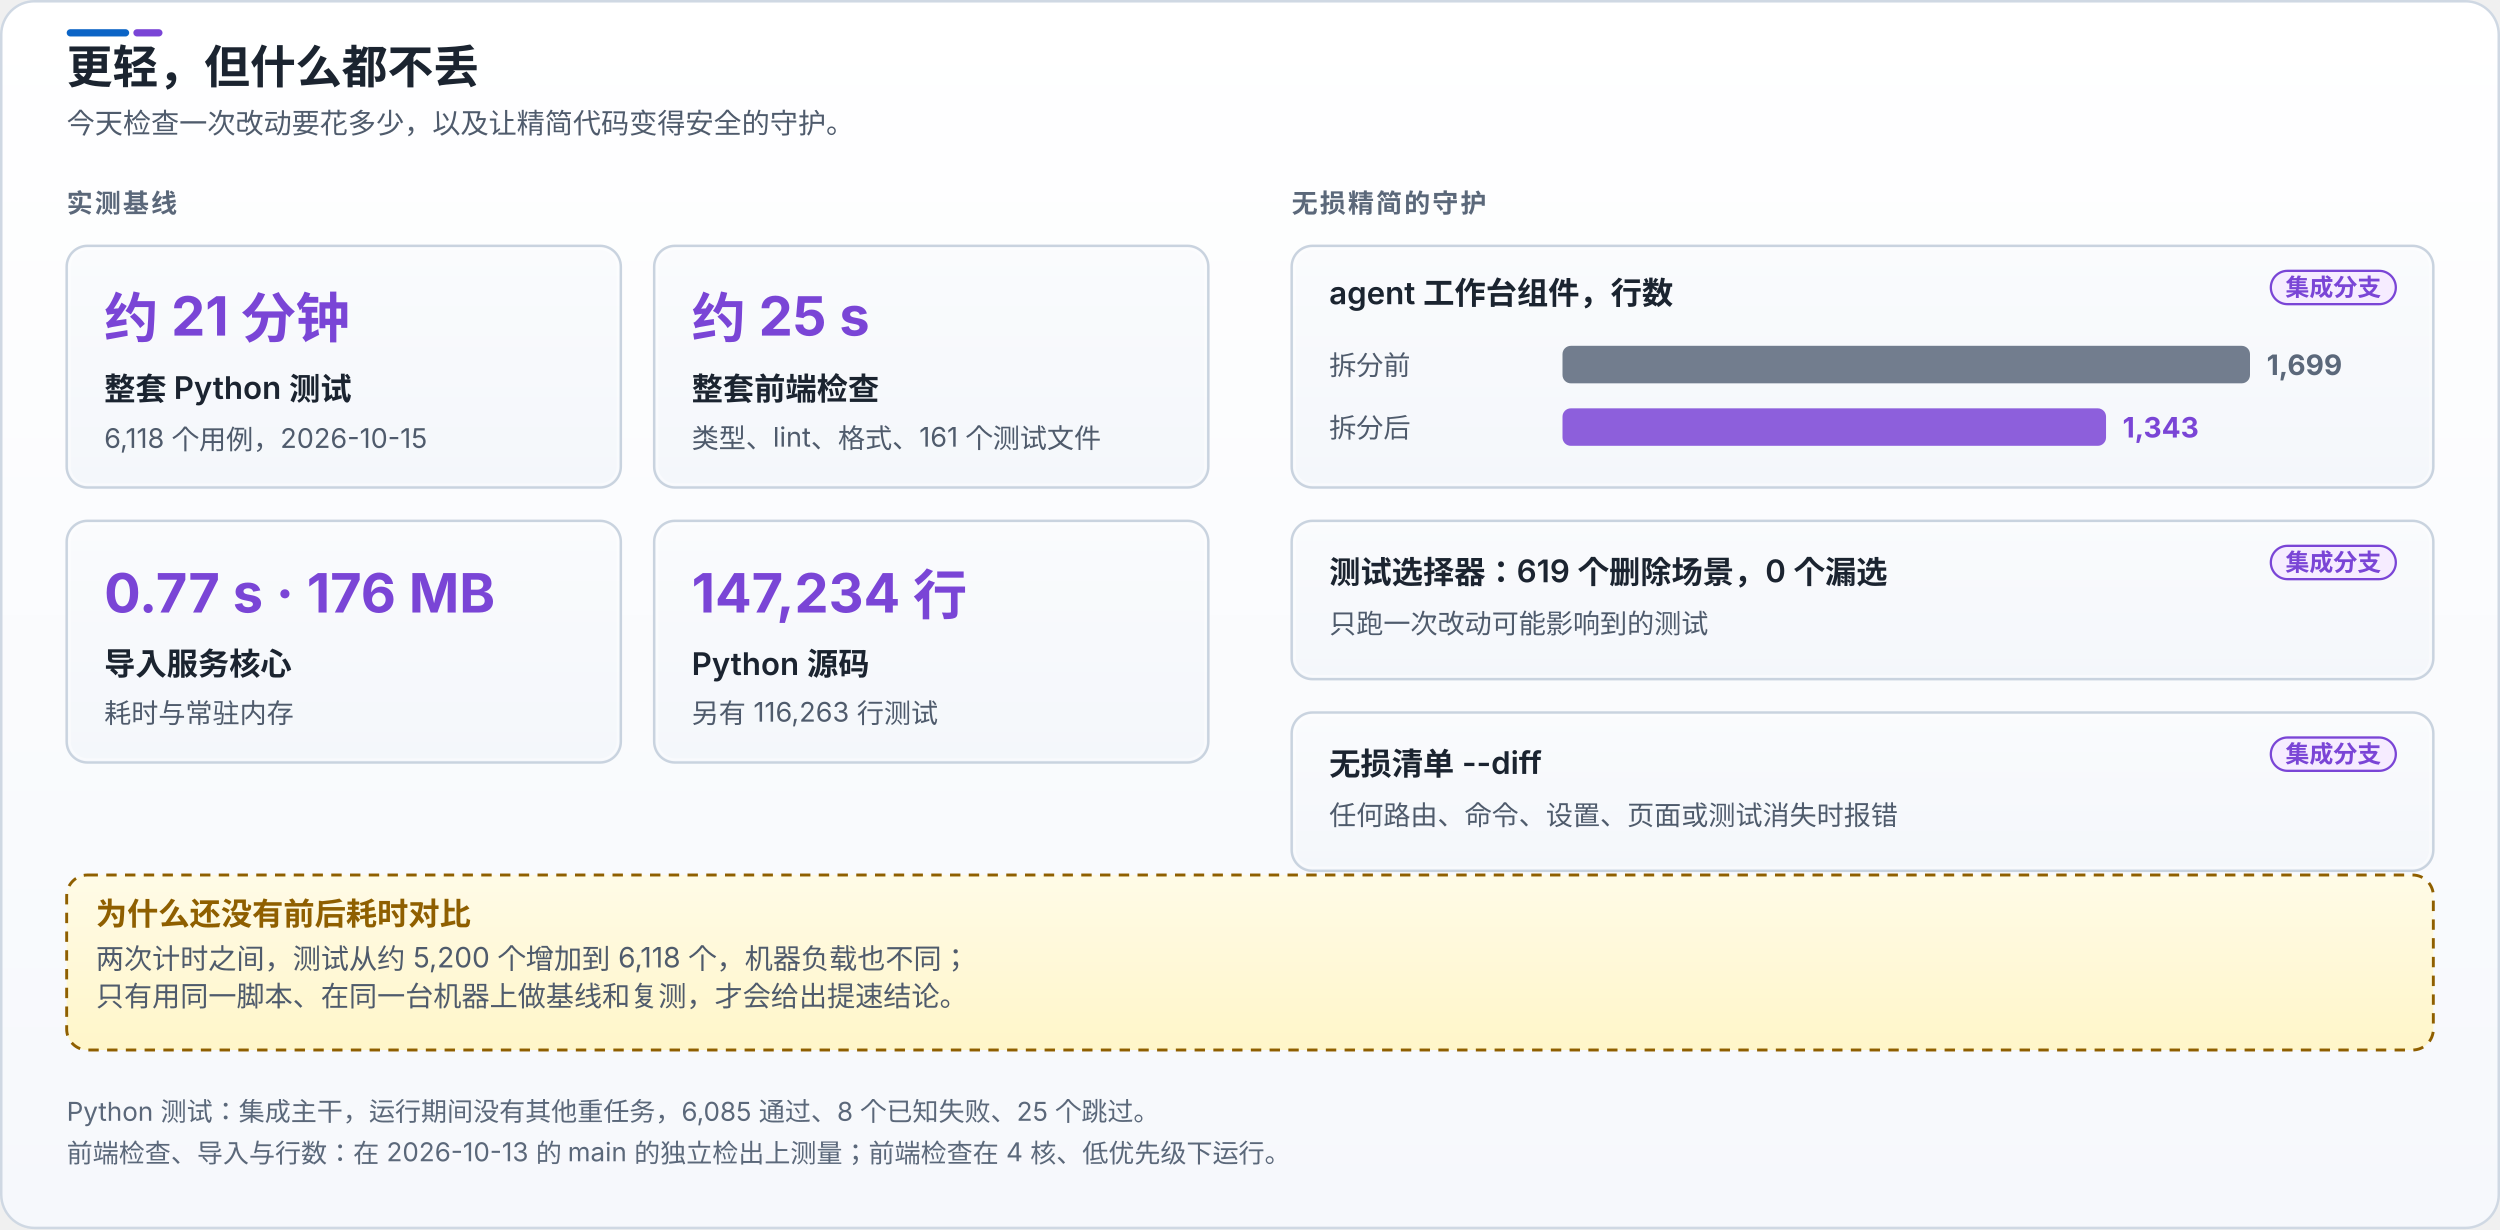
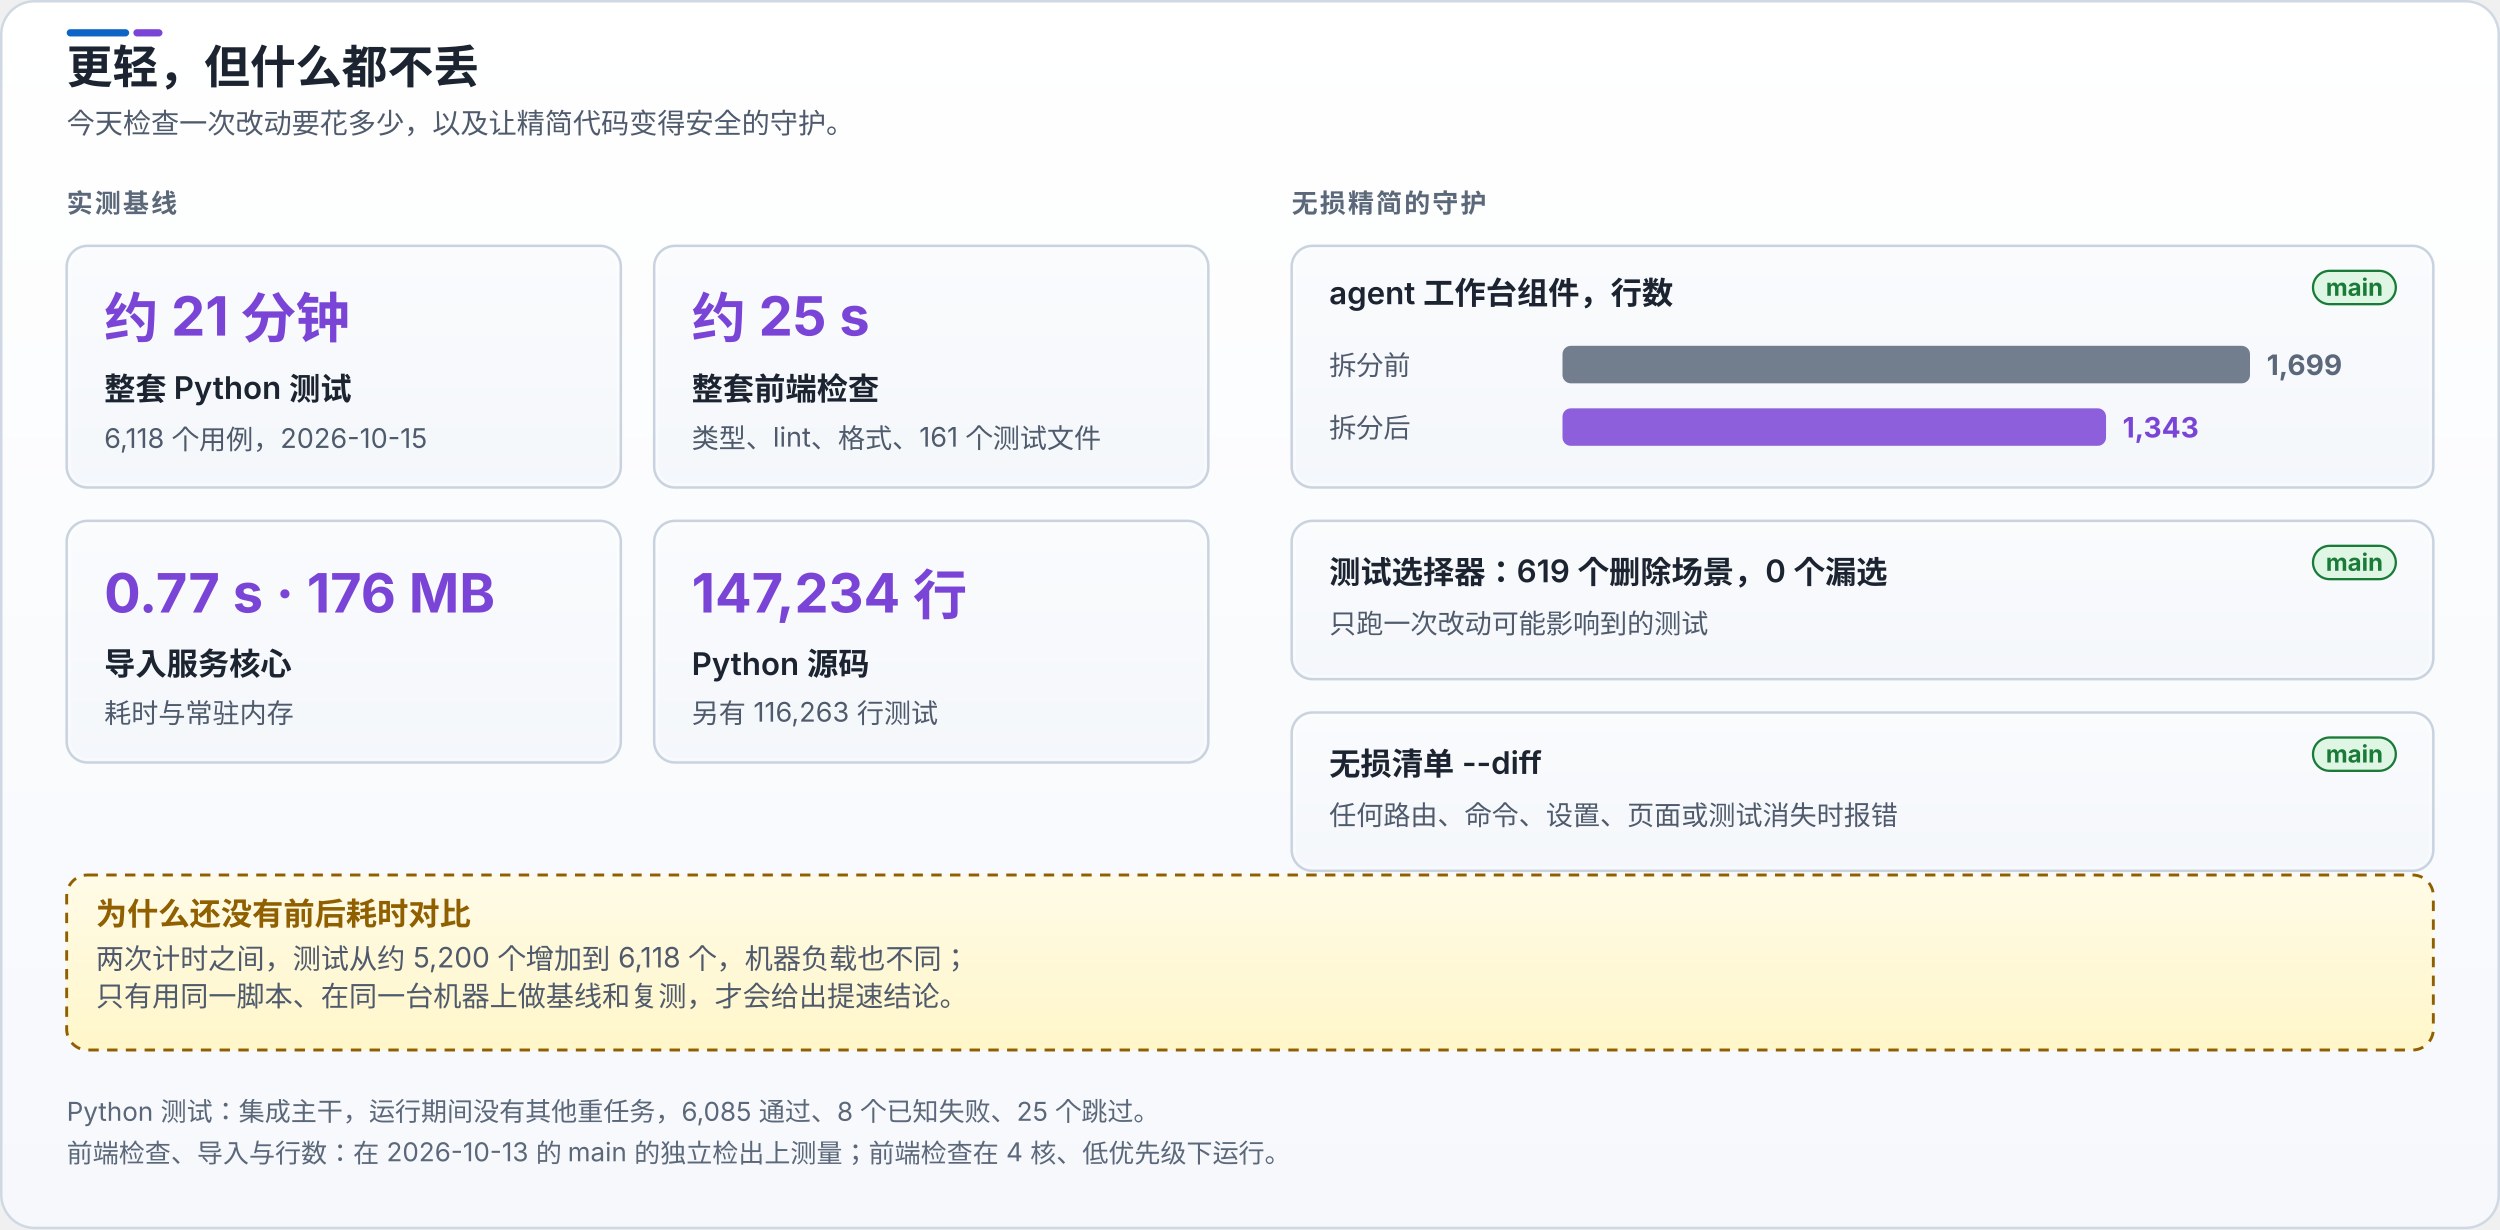
<svg xmlns="http://www.w3.org/2000/svg" viewBox="0 0 1200 590" width="1200" height="590" role="img" aria-labelledby="t d">
  <defs>
    <style>@media (prefers-reduced-motion: reduce) { * { animation: none !important; } }</style>
    <linearGradient id="g_box" x1="0" y1="0" x2="0" y2="1">
      <stop offset="0" stop-color="#fafbfd" />
      <stop offset="1" stop-color="#f4f7fb" />
    </linearGradient>
    <linearGradient id="g_gate" x1="0" y1="0" x2="0" y2="1">
      <stop offset="0" stop-color="#fffbe7" />
      <stop offset="1" stop-color="#fff6c9" />
    </linearGradient>
    <linearGradient id="g_panel" x1="0" y1="0" x2="0" y2="1">
      <stop offset="0" stop-color="#ffffff" />
      <stop offset="1" stop-color="#f6f8fc" />
    </linearGradient>
  </defs>
  <rect x="0.6" y="0.6" width="1198.8" height="588.8" rx="16" fill="url(#g_panel)" stroke="#cfd8e3" stroke-width="1.2" />
  <rect x="32" y="14" width="30" height="3.5" rx="1.75" fill="#0b64c6" />
  <rect x="64" y="14" width="14" height="3.5" rx="1.75" fill="#7a45d6" />
  <text x="32" y="40" font-family="'Noto Sans SC', 'Source Han Sans SC', 'PingFang SC', 'Microsoft YaHei', Inter, -apple-system, 'Segoe UI', Roboto, 'Noto Sans', Helvetica, Arial, sans-serif" font-size="22" font-weight="700" text-anchor="start" fill="#1b2430">更轻，但什么都不丢</text>
  <text x="32" y="64" font-family="'Noto Sans SC', 'Source Han Sans SC', 'PingFang SC', 'Microsoft YaHei', Inter, -apple-system, 'Segoe UI', Roboto, 'Noto Sans', Helvetica, Arial, sans-serif" font-size="13.5" font-weight="400" text-anchor="start" fill="#4f5b6c">今天检查一次改动要花多少，以及让精简代码变得安全的守护。</text>
  <text x="32" y="102" font-family="'Noto Sans SC', 'Source Han Sans SC', 'PingFang SC', 'Microsoft YaHei', Inter, -apple-system, 'Segoe UI', Roboto, 'Noto Sans', Helvetica, Arial, sans-serif" font-size="12.5" font-weight="700" text-anchor="start" fill="#5b687a" letter-spacing="0.08em">实测基线</text>
  <rect x="32" y="118" width="266" height="116" rx="10" fill="url(#g_box)" stroke="#c9d3df" stroke-width="1.2" />
  <rect x="33.5" y="119.5" width="263" height="113" rx="8.5" fill="none" stroke="#ffffff" stroke-opacity="0.425" stroke-width="1" />
  <text x="50" y="162" font-family="'Noto Sans SC', 'Source Han Sans SC', 'PingFang SC', 'Microsoft YaHei', Inter, -apple-system, 'Segoe UI', Roboto, 'Noto Sans', Helvetica, Arial, sans-serif" font-size="26" font-weight="700" text-anchor="start" fill="#7a45d6">约 21 分钟</text>
  <text x="50" y="192" font-family="'Noto Sans SC', 'Source Han Sans SC', 'PingFang SC', 'Microsoft YaHei', Inter, -apple-system, 'Segoe UI', Roboto, 'Noto Sans', Helvetica, Arial, sans-serif" font-size="15" font-weight="600" text-anchor="start" fill="#1b2430">整套 Python 测试</text>
  <text x="50" y="215" font-family="'Noto Sans SC', 'Source Han Sans SC', 'PingFang SC', 'Microsoft YaHei', Inter, -apple-system, 'Segoe UI', Roboto, 'Noto Sans', Helvetica, Arial, sans-serif" font-size="13" font-weight="400" text-anchor="start" fill="#4f5b6c">6,118 个用例，2026-10-15</text>
  <rect x="314" y="118" width="266" height="116" rx="10" fill="url(#g_box)" stroke="#c9d3df" stroke-width="1.2" />
  <rect x="315.5" y="119.5" width="263" height="113" rx="8.5" fill="none" stroke="#ffffff" stroke-opacity="0.425" stroke-width="1" />
  <text x="332" y="162" font-family="'Noto Sans SC', 'Source Han Sans SC', 'PingFang SC', 'Microsoft YaHei', Inter, -apple-system, 'Segoe UI', Roboto, 'Noto Sans', Helvetica, Arial, sans-serif" font-size="26" font-weight="700" text-anchor="start" fill="#7a45d6">约 25 s</text>
  <text x="332" y="192" font-family="'Noto Sans SC', 'Source Han Sans SC', 'PingFang SC', 'Microsoft YaHei', Inter, -apple-system, 'Segoe UI', Roboto, 'Noto Sans', Helvetica, Arial, sans-serif" font-size="15" font-weight="600" text-anchor="start" fill="#1b2430">整套前端检查</text>
  <text x="332" y="215" font-family="'Noto Sans SC', 'Source Han Sans SC', 'PingFang SC', 'Microsoft YaHei', Inter, -apple-system, 'Segoe UI', Roboto, 'Noto Sans', Helvetica, Arial, sans-serif" font-size="13" font-weight="400" text-anchor="start" fill="#4f5b6c">类型、lint、格式、161 个测试文件</text>
  <rect x="32" y="250" width="266" height="116" rx="10" fill="url(#g_box)" stroke="#c9d3df" stroke-width="1.2" />
  <rect x="33.5" y="251.5" width="263" height="113" rx="8.5" fill="none" stroke="#ffffff" stroke-opacity="0.425" stroke-width="1" />
  <text x="50" y="294" font-family="'Noto Sans SC', 'Source Han Sans SC', 'PingFang SC', 'Microsoft YaHei', Inter, -apple-system, 'Segoe UI', Roboto, 'Noto Sans', Helvetica, Arial, sans-serif" font-size="26" font-weight="700" text-anchor="start" fill="#7a45d6">0.77 s · 176 MB</text>
  <text x="50" y="324" font-family="'Noto Sans SC', 'Source Han Sans SC', 'PingFang SC', 'Microsoft YaHei', Inter, -apple-system, 'Segoe UI', Roboto, 'Noto Sans', Helvetica, Arial, sans-serif" font-size="15" font-weight="600" text-anchor="start" fill="#1b2430">导入服务核心</text>
  <text x="50" y="347" font-family="'Noto Sans SC', 'Source Han Sans SC', 'PingFang SC', 'Microsoft YaHei', Inter, -apple-system, 'Segoe UI', Roboto, 'Noto Sans', Helvetica, Arial, sans-serif" font-size="13" font-weight="400" text-anchor="start" fill="#4f5b6c">耗时与常驻内存</text>
  <rect x="314" y="250" width="266" height="116" rx="10" fill="url(#g_box)" stroke="#c9d3df" stroke-width="1.2" />
  <rect x="315.5" y="251.5" width="263" height="113" rx="8.5" fill="none" stroke="#ffffff" stroke-opacity="0.425" stroke-width="1" />
  <text x="332" y="294" font-family="'Noto Sans SC', 'Source Han Sans SC', 'PingFang SC', 'Microsoft YaHei', Inter, -apple-system, 'Segoe UI', Roboto, 'Noto Sans', Helvetica, Arial, sans-serif" font-size="26" font-weight="700" text-anchor="start" fill="#7a45d6">147,234 行</text>
  <text x="332" y="324" font-family="'Noto Sans SC', 'Source Han Sans SC', 'PingFang SC', 'Microsoft YaHei', Inter, -apple-system, 'Segoe UI', Roboto, 'Noto Sans', Helvetica, Arial, sans-serif" font-size="15" font-weight="600" text-anchor="start" fill="#1b2430">Python 源码</text>
  <text x="332" y="347" font-family="'Noto Sans SC', 'Source Han Sans SC', 'PingFang SC', 'Microsoft YaHei', Inter, -apple-system, 'Segoe UI', Roboto, 'Noto Sans', Helvetica, Arial, sans-serif" font-size="13" font-weight="400" text-anchor="start" fill="#4f5b6c">另有 116,263 行测试</text>
  <text x="620" y="102" font-family="'Noto Sans SC', 'Source Han Sans SC', 'PingFang SC', 'Microsoft YaHei', Inter, -apple-system, 'Segoe UI', Roboto, 'Noto Sans', Helvetica, Arial, sans-serif" font-size="12.5" font-weight="700" text-anchor="start" fill="#5b687a" letter-spacing="0.08em">无损精简的守护</text>
  <rect x="620" y="118" width="548" height="116" rx="10" fill="url(#g_box)" stroke="#c9d3df" stroke-width="1.2" />
  <rect x="621.5" y="119.5" width="545" height="113" rx="8.5" fill="none" stroke="#ffffff" stroke-opacity="0.425" stroke-width="1" />
  <text x="638" y="146" font-family="'Noto Sans SC', 'Source Han Sans SC', 'PingFang SC', 'Microsoft YaHei', Inter, -apple-system, 'Segoe UI', Roboto, 'Noto Sans', Helvetica, Arial, sans-serif" font-size="15" font-weight="600" text-anchor="start" fill="#1b2430">agent 工作台组件，行数</text>
-   <rect x="1090.0" y="130" width="60.0" height="16" rx="8" fill="#f6ecff" stroke="#7a45d6" stroke-width="1.1" />
-   <text x="1120.0" y="142" font-family="'Noto Sans SC', 'Source Han Sans SC', 'PingFang SC', 'Microsoft YaHei', Inter, -apple-system, 'Segoe UI', Roboto, 'Noto Sans', Helvetica, Arial, sans-serif" font-size="11.5" font-weight="700" text-anchor="middle" fill="#7a45d6">集成分支</text>
+   <rect x="1110.24" y="130" width="39.76" height="16" rx="8" fill="#dff6e5" stroke="#1a7a38" stroke-width="1.1" />
+   <text x="1130.12" y="142" font-family="'Noto Sans SC', 'Source Han Sans SC', 'PingFang SC', 'Microsoft YaHei', Inter, -apple-system, 'Segoe UI', Roboto, 'Noto Sans', Helvetica, Arial, sans-serif" font-size="11.5" font-weight="700" text-anchor="middle" fill="#1a7a38">main</text>
  <text x="638" y="180" font-family="'Noto Sans SC', 'Source Han Sans SC', 'PingFang SC', 'Microsoft YaHei', Inter, -apple-system, 'Segoe UI', Roboto, 'Noto Sans', Helvetica, Arial, sans-serif" font-size="13" font-weight="400" text-anchor="start" fill="#4f5b6c">拆分前</text>
  <rect x="750" y="166" width="330.0" height="18" rx="4" fill="#5b687a" fill-opacity="0.85" />
  <text x="1088.0" y="180" font-family="'Noto Sans SC', 'Source Han Sans SC', 'PingFang SC', 'Microsoft YaHei', Inter, -apple-system, 'Segoe UI', Roboto, 'Noto Sans', Helvetica, Arial, sans-serif" font-size="13.5" font-weight="700" text-anchor="start" fill="#5b687a">1,699</text>
  <text x="638" y="210" font-family="'Noto Sans SC', 'Source Han Sans SC', 'PingFang SC', 'Microsoft YaHei', Inter, -apple-system, 'Segoe UI', Roboto, 'Noto Sans', Helvetica, Arial, sans-serif" font-size="13" font-weight="400" text-anchor="start" fill="#4f5b6c">拆分后</text>
  <rect x="750" y="196" width="260.9" height="18" rx="4" fill="#7a45d6" fill-opacity="0.85" />
  <text x="1018.853" y="210" font-family="'Noto Sans SC', 'Source Han Sans SC', 'PingFang SC', 'Microsoft YaHei', Inter, -apple-system, 'Segoe UI', Roboto, 'Noto Sans', Helvetica, Arial, sans-serif" font-size="13.5" font-weight="700" text-anchor="start" fill="#7a45d6">1,343</text>
  <rect x="620" y="250" width="548" height="76" rx="10" fill="url(#g_box)" stroke="#c9d3df" stroke-width="1.2" />
  <rect x="621.5" y="251.5" width="545" height="73" rx="8.5" fill="none" stroke="#ffffff" stroke-opacity="0.425" stroke-width="1" />
  <text x="638" y="280" font-family="'Noto Sans SC', 'Source Han Sans SC', 'PingFang SC', 'Microsoft YaHei', Inter, -apple-system, 'Segoe UI', Roboto, 'Noto Sans', Helvetica, Arial, sans-serif" font-size="15" font-weight="600" text-anchor="start" fill="#1b2430">测试选择器：619 个删除场景，0 个漏选</text>
  <text x="638" y="304" font-family="'Noto Sans SC', 'Source Han Sans SC', 'PingFang SC', 'Microsoft YaHei', Inter, -apple-system, 'Segoe UI', Roboto, 'Noto Sans', Helvetica, Arial, sans-serif" font-size="13" font-weight="400" text-anchor="start" fill="#4f5b6c">只跑一次改动可能影响到的测试</text>
-   <rect x="1090.0" y="262" width="60.0" height="16" rx="8" fill="#f6ecff" stroke="#7a45d6" stroke-width="1.1" />
-   <text x="1120.0" y="274" font-family="'Noto Sans SC', 'Source Han Sans SC', 'PingFang SC', 'Microsoft YaHei', Inter, -apple-system, 'Segoe UI', Roboto, 'Noto Sans', Helvetica, Arial, sans-serif" font-size="11.5" font-weight="700" text-anchor="middle" fill="#7a45d6">集成分支</text>
+   <rect x="1110.24" y="262" width="39.76" height="16" rx="8" fill="#dff6e5" stroke="#1a7a38" stroke-width="1.1" />
+   <text x="1130.12" y="274" font-family="'Noto Sans SC', 'Source Han Sans SC', 'PingFang SC', 'Microsoft YaHei', Inter, -apple-system, 'Segoe UI', Roboto, 'Noto Sans', Helvetica, Arial, sans-serif" font-size="11.5" font-weight="700" text-anchor="middle" fill="#1a7a38">main</text>
  <rect x="620" y="342" width="548" height="76" rx="10" fill="url(#g_box)" stroke="#c9d3df" stroke-width="1.2" />
  <rect x="621.5" y="343.5" width="545" height="73" rx="8.5" fill="none" stroke="#ffffff" stroke-opacity="0.425" stroke-width="1" />
  <text x="638" y="372" font-family="'Noto Sans SC', 'Source Han Sans SC', 'PingFang SC', 'Microsoft YaHei', Inter, -apple-system, 'Segoe UI', Roboto, 'Noto Sans', Helvetica, Arial, sans-serif" font-size="15" font-weight="600" text-anchor="start" fill="#1b2430">无损清单 --diff</text>
  <text x="638" y="396" font-family="'Noto Sans SC', 'Source Han Sans SC', 'PingFang SC', 'Microsoft YaHei', Inter, -apple-system, 'Segoe UI', Roboto, 'Noto Sans', Helvetica, Arial, sans-serif" font-size="13" font-weight="400" text-anchor="start" fill="#4f5b6c">任何路由、命令、设置、页面或测试消失时报错</text>
-   <rect x="1090.0" y="354" width="60.0" height="16" rx="8" fill="#f6ecff" stroke="#7a45d6" stroke-width="1.1" />
-   <text x="1120.0" y="366" font-family="'Noto Sans SC', 'Source Han Sans SC', 'PingFang SC', 'Microsoft YaHei', Inter, -apple-system, 'Segoe UI', Roboto, 'Noto Sans', Helvetica, Arial, sans-serif" font-size="11.5" font-weight="700" text-anchor="middle" fill="#7a45d6">集成分支</text>
+   <rect x="1110.24" y="354" width="39.76" height="16" rx="8" fill="#dff6e5" stroke="#1a7a38" stroke-width="1.1" />
+   <text x="1130.12" y="366" font-family="'Noto Sans SC', 'Source Han Sans SC', 'PingFang SC', 'Microsoft YaHei', Inter, -apple-system, 'Segoe UI', Roboto, 'Noto Sans', Helvetica, Arial, sans-serif" font-size="11.5" font-weight="700" text-anchor="middle" fill="#1a7a38">main</text>
  <rect x="32" y="420" width="1136" height="84" rx="10" fill="url(#g_gate)" stroke="#8f5f00" stroke-width="1.4" stroke-dasharray="5 4" />
  <text x="46" y="444" font-family="'Noto Sans SC', 'Source Han Sans SC', 'PingFang SC', 'Microsoft YaHei', Inter, -apple-system, 'Segoe UI', Roboto, 'Noto Sans', Helvetica, Arial, sans-serif" font-size="15" font-weight="600" text-anchor="start" fill="#8f5f00">为什么还没有前后耗时对比</text>
  <text x="46" y="465" font-family="'Noto Sans SC', 'Source Han Sans SC', 'PingFang SC', 'Microsoft YaHei', Inter, -apple-system, 'Segoe UI', Roboto, 'Noto Sans', Helvetica, Arial, sans-serif" font-size="13.5" font-weight="400" text-anchor="start" fill="#4f5b6c">两次计时之间，测试从约 5,200 个增加到 6,118 个，机器负载也不同；</text>
  <text x="46" y="483" font-family="'Noto Sans SC', 'Source Han Sans SC', 'PingFang SC', 'Microsoft YaHei', Inter, -apple-system, 'Segoe UI', Roboto, 'Noto Sans', Helvetica, Arial, sans-serif" font-size="13.5" font-weight="400" text-anchor="start" fill="#4f5b6c">只有用同一脚本、在同一台机器上做基线和复测，才会给出提速结论。</text>
  <text x="32" y="538" font-family="'Noto Sans SC', 'Source Han Sans SC', 'PingFang SC', 'Microsoft YaHei', Inter, -apple-system, 'Segoe UI', Roboto, 'Noto Sans', Helvetica, Arial, sans-serif" font-size="12.5" font-weight="400" text-anchor="start" fill="#5b687a">Python 测试：集成主干，运行期间没有其他重任务，6,085 通过、8 个已知失败、25 个跳过。</text>
  <text x="32" y="558" font-family="'Noto Sans SC', 'Source Han Sans SC', 'PingFang SC', 'Microsoft YaHei', Inter, -apple-system, 'Segoe UI', Roboto, 'Noto Sans', Helvetica, Arial, sans-serif" font-size="12.5" font-weight="400" text-anchor="start" fill="#5b687a">前端检查、导入与行数：在 2026-10-13 的 main 的独立检出上测量；前端检查在 4 核、低优先级下运行。</text>
</svg>
